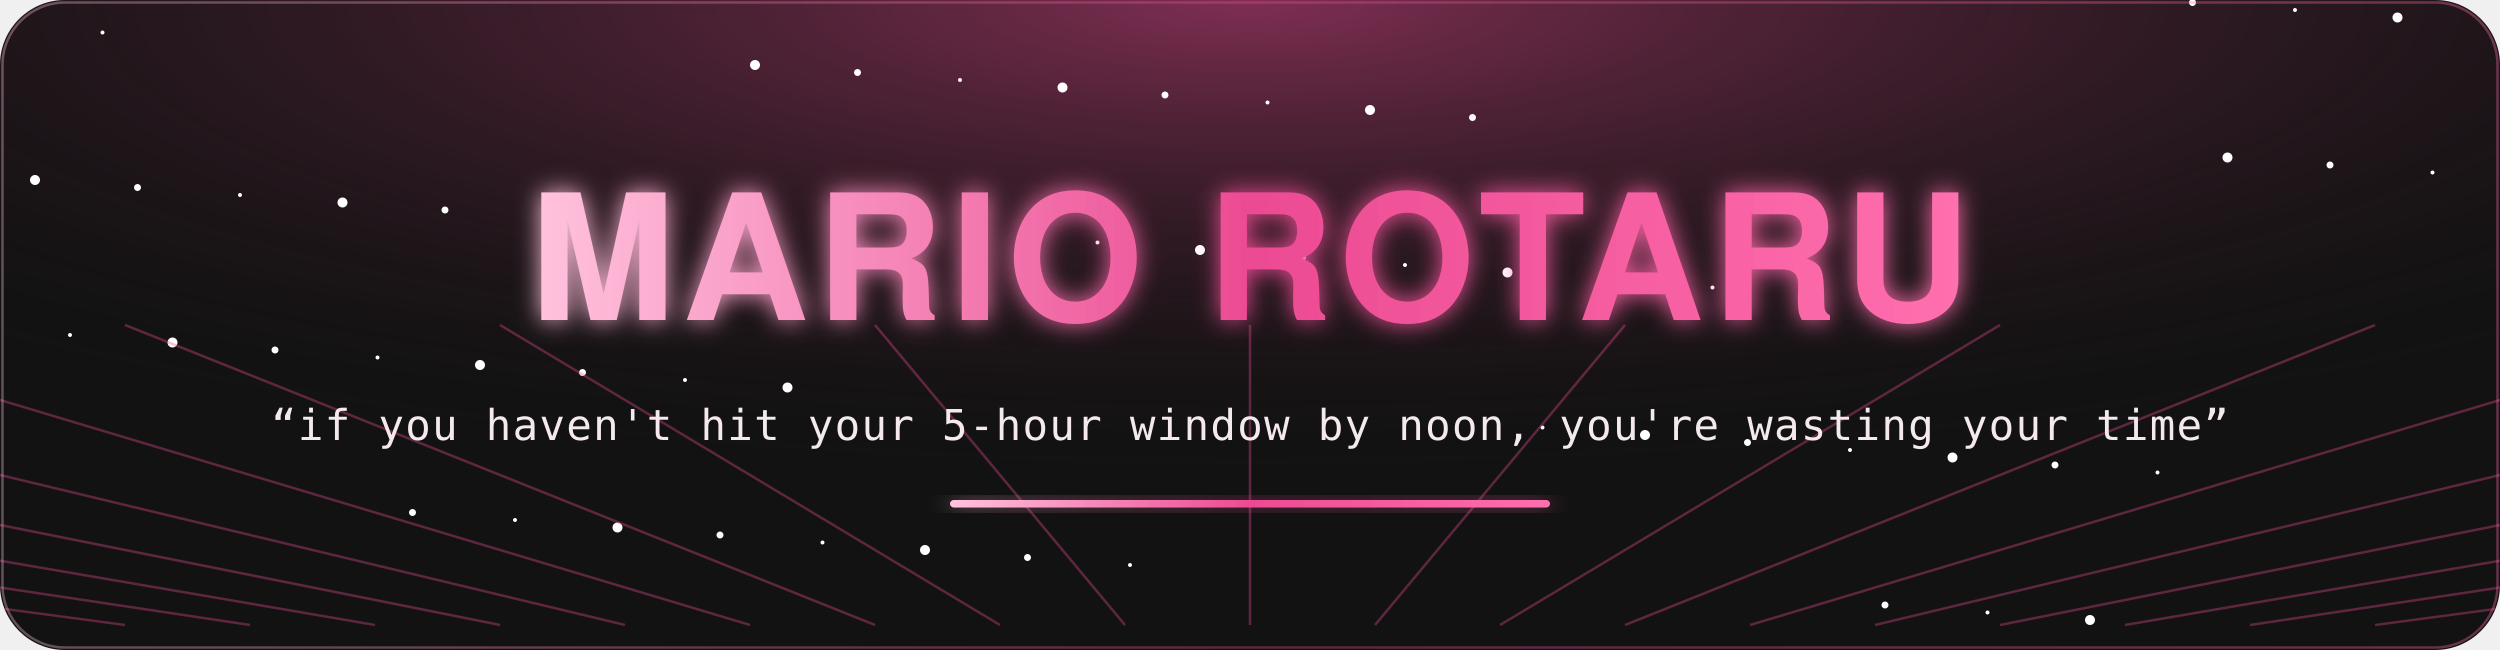
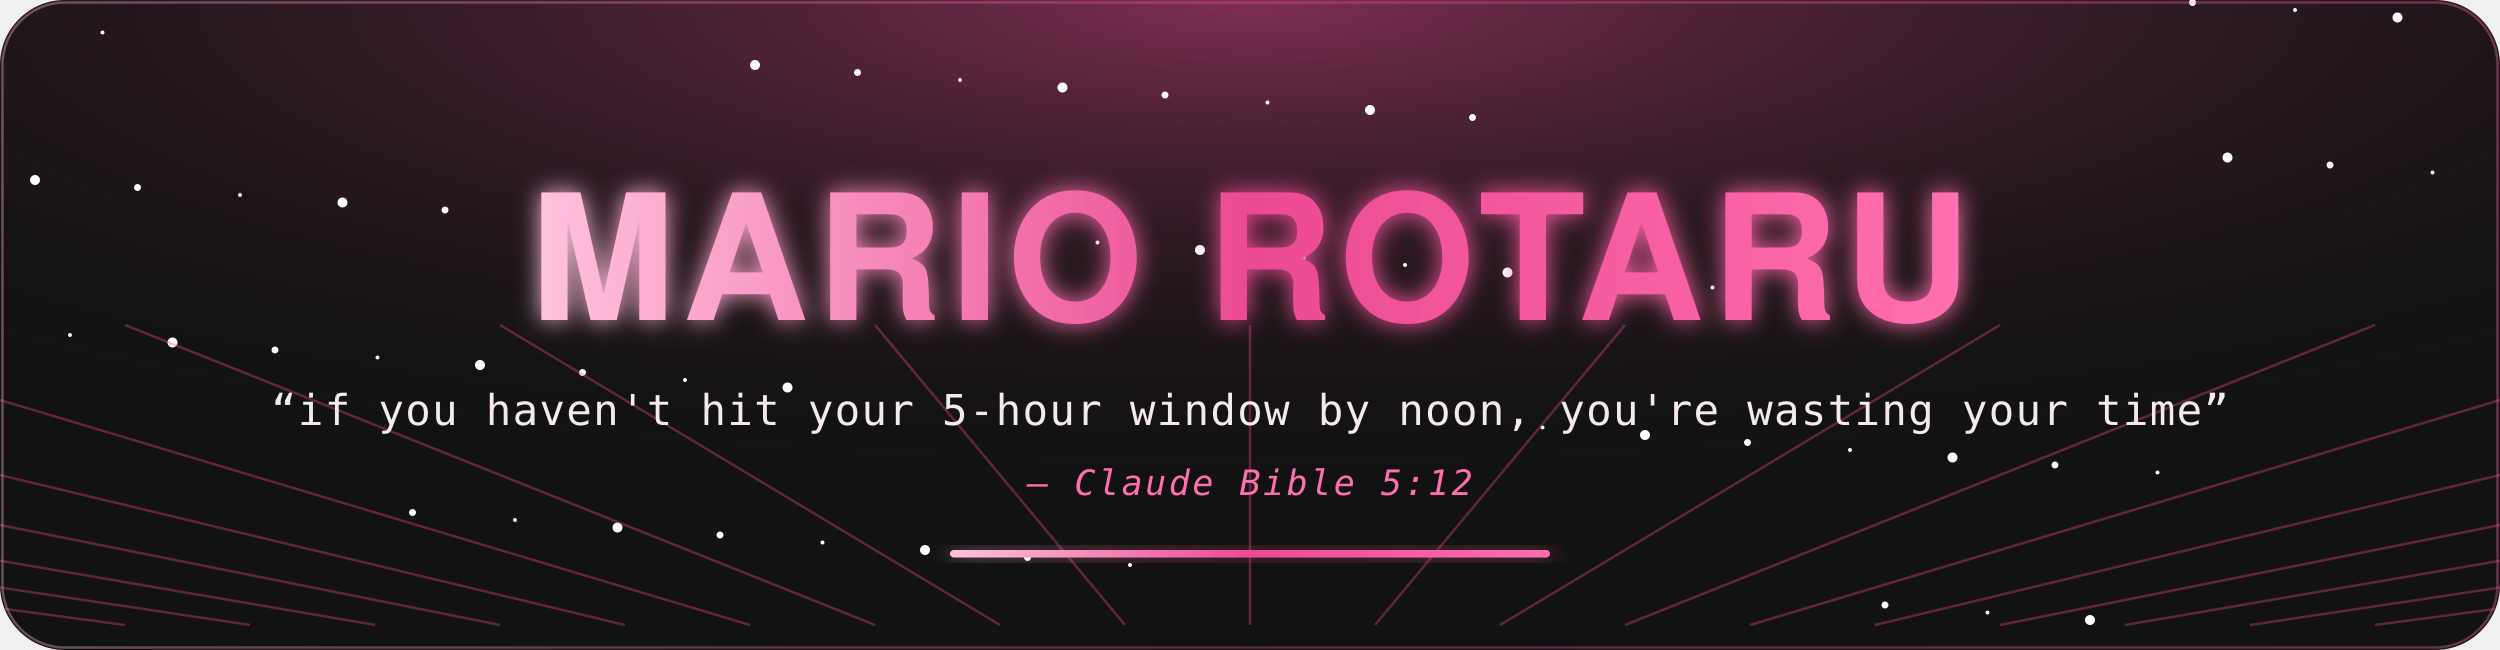
<svg xmlns="http://www.w3.org/2000/svg" width="1000" height="260" viewBox="0 0 1000 260">
  <defs>
    <linearGradient id="n" x1="0" x2="1">
      <stop offset="0" stop-color="#ffc2dd" />
      <stop offset="0.5" stop-color="#ec4b93" />
      <stop offset="1" stop-color="#ff6fae" />
    </linearGradient>
    <filter id="glow" x="-20%" y="-60%" width="140%" height="220%">
      <feGaussianBlur stdDeviation="5" result="b" />
      <feMerge>
        <feMergeNode in="b" />
        <feMergeNode in="SourceGraphic" />
      </feMerge>
    </filter>
    <linearGradient id="sh" x1="1" x2="0" y1="1" y2="0">
      <stop offset="0" stop-color="#fff" />
      <stop offset="1" stop-color="#fff" stop-opacity="0" />
    </linearGradient>
    <radialGradient id="r" cx="50%" cy="0%" r="75%">
      <stop offset="0" stop-color="#ec4b93" stop-opacity="0.5">
        <animate attributeName="stop-opacity" values="0.35;0.6;0.35" dur="6s" repeatCount="indefinite" />
      </stop>
      <stop offset="1" stop-color="#121212" stop-opacity="0" />
    </radialGradient>
    <clipPath id="c">
      <rect width="1000" height="260" rx="26" />
    </clipPath>
  </defs>
  <g clip-path="url(#c)">
    <rect width="1000" height="260" fill="#121212" />
    <rect width="1000" height="260" fill="url(#r)" />
    <circle cx="41" cy="13" r="0.8" fill="#fff">
      <animate attributeName="opacity" values="0.15;1;0.15" dur="2s" begin="0.0s" repeatCount="indefinite" />
    </circle>
    <circle cx="178" cy="84" r="1.4" fill="#fff">
      <animate attributeName="opacity" values="0.15;1;0.15" dur="3s" begin="0.4s" repeatCount="indefinite" />
    </circle>
    <circle cx="315" cy="155" r="2.0" fill="#fff">
      <animate attributeName="opacity" values="0.15;1;0.15" dur="4s" begin="0.8s" repeatCount="indefinite" />
    </circle>
    <circle cx="452" cy="226" r="0.8" fill="#fff">
      <animate attributeName="opacity" values="0.15;1;0.15" dur="5s" begin="1.2s" repeatCount="indefinite" />
    </circle>
    <circle cx="589" cy="47" r="1.4" fill="#fff">
      <animate attributeName="opacity" values="0.15;1;0.15" dur="2s" begin="1.6s" repeatCount="indefinite" />
    </circle>
    <circle cx="726" cy="118" r="2.0" fill="#fff">
      <animate attributeName="opacity" values="0.15;1;0.15" dur="3s" begin="0.0s" repeatCount="indefinite" />
    </circle>
    <circle cx="863" cy="189" r="0.8" fill="#fff">
      <animate attributeName="opacity" values="0.15;1;0.15" dur="4s" begin="0.4s" repeatCount="indefinite" />
    </circle>
    <circle cx="0" cy="10" r="1.4" fill="#fff">
      <animate attributeName="opacity" values="0.15;1;0.15" dur="5s" begin="0.8s" repeatCount="indefinite" />
    </circle>
    <circle cx="137" cy="81" r="2.0" fill="#fff">
      <animate attributeName="opacity" values="0.15;1;0.15" dur="2s" begin="1.2s" repeatCount="indefinite" />
    </circle>
    <circle cx="274" cy="152" r="0.8" fill="#fff">
      <animate attributeName="opacity" values="0.15;1;0.15" dur="3s" begin="1.6s" repeatCount="indefinite" />
    </circle>
    <circle cx="411" cy="223" r="1.4" fill="#fff">
      <animate attributeName="opacity" values="0.15;1;0.15" dur="4s" begin="0.0s" repeatCount="indefinite" />
    </circle>
    <circle cx="548" cy="44" r="2.0" fill="#fff">
      <animate attributeName="opacity" values="0.15;1;0.15" dur="5s" begin="0.4s" repeatCount="indefinite" />
    </circle>
    <circle cx="685" cy="115" r="0.8" fill="#fff">
      <animate attributeName="opacity" values="0.15;1;0.15" dur="2s" begin="0.8s" repeatCount="indefinite" />
    </circle>
    <circle cx="822" cy="186" r="1.4" fill="#fff">
      <animate attributeName="opacity" values="0.15;1;0.15" dur="3s" begin="1.2s" repeatCount="indefinite" />
    </circle>
    <circle cx="959" cy="7" r="2.0" fill="#fff">
      <animate attributeName="opacity" values="0.15;1;0.15" dur="4s" begin="1.6s" repeatCount="indefinite" />
    </circle>
    <circle cx="96" cy="78" r="0.8" fill="#fff">
      <animate attributeName="opacity" values="0.15;1;0.15" dur="5s" begin="0.0s" repeatCount="indefinite" />
    </circle>
    <circle cx="233" cy="149" r="1.4" fill="#fff">
      <animate attributeName="opacity" values="0.15;1;0.15" dur="2s" begin="0.4s" repeatCount="indefinite" />
    </circle>
    <circle cx="370" cy="220" r="2.0" fill="#fff">
      <animate attributeName="opacity" values="0.15;1;0.15" dur="3s" begin="0.8s" repeatCount="indefinite" />
    </circle>
    <circle cx="507" cy="41" r="0.8" fill="#fff">
      <animate attributeName="opacity" values="0.15;1;0.15" dur="4s" begin="1.2s" repeatCount="indefinite" />
    </circle>
    <circle cx="644" cy="112" r="1.4" fill="#fff">
      <animate attributeName="opacity" values="0.15;1;0.15" dur="5s" begin="1.6s" repeatCount="indefinite" />
    </circle>
    <circle cx="781" cy="183" r="2.0" fill="#fff">
      <animate attributeName="opacity" values="0.15;1;0.15" dur="2s" begin="0.0s" repeatCount="indefinite" />
    </circle>
    <circle cx="918" cy="4" r="0.8" fill="#fff">
      <animate attributeName="opacity" values="0.15;1;0.15" dur="3s" begin="0.4s" repeatCount="indefinite" />
    </circle>
    <circle cx="55" cy="75" r="1.4" fill="#fff">
      <animate attributeName="opacity" values="0.15;1;0.15" dur="4s" begin="0.8s" repeatCount="indefinite" />
    </circle>
    <circle cx="192" cy="146" r="2.0" fill="#fff">
      <animate attributeName="opacity" values="0.15;1;0.15" dur="5s" begin="1.2s" repeatCount="indefinite" />
    </circle>
    <circle cx="329" cy="217" r="0.8" fill="#fff">
      <animate attributeName="opacity" values="0.15;1;0.15" dur="2s" begin="1.6s" repeatCount="indefinite" />
    </circle>
    <circle cx="466" cy="38" r="1.4" fill="#fff">
      <animate attributeName="opacity" values="0.15;1;0.15" dur="3s" begin="0.0s" repeatCount="indefinite" />
    </circle>
    <circle cx="603" cy="109" r="2.0" fill="#fff">
      <animate attributeName="opacity" values="0.15;1;0.15" dur="4s" begin="0.4s" repeatCount="indefinite" />
    </circle>
    <circle cx="740" cy="180" r="0.8" fill="#fff">
      <animate attributeName="opacity" values="0.15;1;0.15" dur="5s" begin="0.8s" repeatCount="indefinite" />
    </circle>
    <circle cx="877" cy="1" r="1.4" fill="#fff">
      <animate attributeName="opacity" values="0.15;1;0.15" dur="2s" begin="1.2s" repeatCount="indefinite" />
    </circle>
    <circle cx="14" cy="72" r="2.0" fill="#fff">
      <animate attributeName="opacity" values="0.15;1;0.15" dur="3s" begin="1.6s" repeatCount="indefinite" />
    </circle>
    <circle cx="151" cy="143" r="0.8" fill="#fff">
      <animate attributeName="opacity" values="0.15;1;0.15" dur="4s" begin="0.0s" repeatCount="indefinite" />
    </circle>
    <circle cx="288" cy="214" r="1.4" fill="#fff">
      <animate attributeName="opacity" values="0.15;1;0.15" dur="5s" begin="0.4s" repeatCount="indefinite" />
    </circle>
    <circle cx="425" cy="35" r="2.0" fill="#fff">
      <animate attributeName="opacity" values="0.15;1;0.15" dur="2s" begin="0.8s" repeatCount="indefinite" />
    </circle>
    <circle cx="562" cy="106" r="0.8" fill="#fff">
      <animate attributeName="opacity" values="0.15;1;0.15" dur="3s" begin="1.2s" repeatCount="indefinite" />
    </circle>
    <circle cx="699" cy="177" r="1.4" fill="#fff">
      <animate attributeName="opacity" values="0.15;1;0.15" dur="4s" begin="1.6s" repeatCount="indefinite" />
    </circle>
    <circle cx="836" cy="248" r="2.0" fill="#fff">
      <animate attributeName="opacity" values="0.15;1;0.15" dur="5s" begin="0.0s" repeatCount="indefinite" />
    </circle>
    <circle cx="973" cy="69" r="0.8" fill="#fff">
      <animate attributeName="opacity" values="0.15;1;0.15" dur="2s" begin="0.4s" repeatCount="indefinite" />
    </circle>
    <circle cx="110" cy="140" r="1.4" fill="#fff">
      <animate attributeName="opacity" values="0.15;1;0.15" dur="3s" begin="0.8s" repeatCount="indefinite" />
    </circle>
    <circle cx="247" cy="211" r="2.0" fill="#fff">
      <animate attributeName="opacity" values="0.15;1;0.15" dur="4s" begin="1.2s" repeatCount="indefinite" />
    </circle>
    <circle cx="384" cy="32" r="0.8" fill="#fff">
      <animate attributeName="opacity" values="0.15;1;0.15" dur="5s" begin="1.6s" repeatCount="indefinite" />
    </circle>
    <circle cx="521" cy="103" r="1.4" fill="#fff">
      <animate attributeName="opacity" values="0.15;1;0.15" dur="2s" begin="0.0s" repeatCount="indefinite" />
    </circle>
    <circle cx="658" cy="174" r="2.0" fill="#fff">
      <animate attributeName="opacity" values="0.15;1;0.15" dur="3s" begin="0.4s" repeatCount="indefinite" />
    </circle>
    <circle cx="795" cy="245" r="0.8" fill="#fff">
      <animate attributeName="opacity" values="0.15;1;0.15" dur="4s" begin="0.8s" repeatCount="indefinite" />
    </circle>
    <circle cx="932" cy="66" r="1.4" fill="#fff">
      <animate attributeName="opacity" values="0.15;1;0.15" dur="5s" begin="1.2s" repeatCount="indefinite" />
    </circle>
    <circle cx="69" cy="137" r="2.0" fill="#fff">
      <animate attributeName="opacity" values="0.15;1;0.15" dur="2s" begin="1.6s" repeatCount="indefinite" />
    </circle>
    <circle cx="206" cy="208" r="0.8" fill="#fff">
      <animate attributeName="opacity" values="0.15;1;0.15" dur="3s" begin="0.0s" repeatCount="indefinite" />
    </circle>
    <circle cx="343" cy="29" r="1.4" fill="#fff">
      <animate attributeName="opacity" values="0.15;1;0.15" dur="4s" begin="0.4s" repeatCount="indefinite" />
    </circle>
    <circle cx="480" cy="100" r="2.0" fill="#fff">
      <animate attributeName="opacity" values="0.15;1;0.15" dur="5s" begin="0.8s" repeatCount="indefinite" />
    </circle>
    <circle cx="617" cy="171" r="0.8" fill="#fff">
      <animate attributeName="opacity" values="0.15;1;0.15" dur="2s" begin="1.2s" repeatCount="indefinite" />
    </circle>
    <circle cx="754" cy="242" r="1.4" fill="#fff">
      <animate attributeName="opacity" values="0.15;1;0.15" dur="3s" begin="1.6s" repeatCount="indefinite" />
    </circle>
    <circle cx="891" cy="63" r="2.0" fill="#fff">
      <animate attributeName="opacity" values="0.15;1;0.15" dur="4s" begin="0.0s" repeatCount="indefinite" />
    </circle>
    <circle cx="28" cy="134" r="0.8" fill="#fff">
      <animate attributeName="opacity" values="0.15;1;0.15" dur="5s" begin="0.4s" repeatCount="indefinite" />
    </circle>
    <circle cx="165" cy="205" r="1.4" fill="#fff">
      <animate attributeName="opacity" values="0.15;1;0.15" dur="2s" begin="0.8s" repeatCount="indefinite" />
    </circle>
    <circle cx="302" cy="26" r="2.0" fill="#fff">
      <animate attributeName="opacity" values="0.15;1;0.15" dur="3s" begin="1.2s" repeatCount="indefinite" />
    </circle>
    <circle cx="439" cy="97" r="0.8" fill="#fff">
      <animate attributeName="opacity" values="0.15;1;0.15" dur="4s" begin="1.6s" repeatCount="indefinite" />
    </circle>
    <g opacity="0">
      <line x1="0" y1="0" x2="-90" y2="-30" stroke="url(#sh)" stroke-width="2" stroke-linecap="round" />
      <animateTransform attributeName="transform" type="translate" values="620 20;980 140" dur="1.2s" begin="2s;shoot.end+5s" id="shoot" />
      <animate attributeName="opacity" values="0;1;1;0" dur="1.2s" begin="2s;shoot.end+5s" />
    </g>
    <g transform="translate(0 250)" opacity="0.35">
      <line x1="0" y1="0" x2="-1000" y2="-120" stroke="#ec4b93" stroke-width="1" />
      <line x1="50" y1="0" x2="-850" y2="-120" stroke="#ec4b93" stroke-width="1" />
      <line x1="100" y1="0" x2="-700" y2="-120" stroke="#ec4b93" stroke-width="1" />
      <line x1="150" y1="0" x2="-550" y2="-120" stroke="#ec4b93" stroke-width="1" />
      <line x1="200" y1="0" x2="-400" y2="-120" stroke="#ec4b93" stroke-width="1" />
      <line x1="250" y1="0" x2="-250" y2="-120" stroke="#ec4b93" stroke-width="1" />
      <line x1="300" y1="0" x2="-100" y2="-120" stroke="#ec4b93" stroke-width="1" />
      <line x1="350" y1="0" x2="50" y2="-120" stroke="#ec4b93" stroke-width="1" />
      <line x1="400" y1="0" x2="200" y2="-120" stroke="#ec4b93" stroke-width="1" />
      <line x1="450" y1="0" x2="350" y2="-120" stroke="#ec4b93" stroke-width="1" />
      <line x1="500" y1="0" x2="500" y2="-120" stroke="#ec4b93" stroke-width="1" />
      <line x1="550" y1="0" x2="650" y2="-120" stroke="#ec4b93" stroke-width="1" />
      <line x1="600" y1="0" x2="800" y2="-120" stroke="#ec4b93" stroke-width="1" />
      <line x1="650" y1="0" x2="950" y2="-120" stroke="#ec4b93" stroke-width="1" />
      <line x1="700" y1="0" x2="1100" y2="-120" stroke="#ec4b93" stroke-width="1" />
      <line x1="750" y1="0" x2="1250" y2="-120" stroke="#ec4b93" stroke-width="1" />
      <line x1="800" y1="0" x2="1400" y2="-120" stroke="#ec4b93" stroke-width="1" />
      <line x1="850" y1="0" x2="1550" y2="-120" stroke="#ec4b93" stroke-width="1" />
      <line x1="900" y1="0" x2="1700" y2="-120" stroke="#ec4b93" stroke-width="1" />
      <line x1="950" y1="0" x2="1850" y2="-120" stroke="#ec4b93" stroke-width="1" />
      <line x1="1000" y1="0" x2="2000" y2="-120" stroke="#ec4b93" stroke-width="1" />
    </g>
  </g>
  <text x="500" y="128" text-anchor="middle" font-family="'Segoe UI', -apple-system, Helvetica, Arial, sans-serif" font-size="70" font-weight="900" fill="url(#n)" filter="url(#glow)" letter-spacing="3">MARIO ROTARU<animate attributeName="opacity" values="1;1;0.75;1;1;0.85;1" keyTimes="0;0.6;0.62;0.64;0.9;0.92;1" dur="5s" repeatCount="indefinite" />
  </text>
-   <text x="500" y="176" text-anchor="middle" font-family="ui-monospace, SFMono-Regular, Menlo, Consolas, monospace" font-size="17" fill="#f3e9ee" letter-spacing="0.5">“if you haven't hit your 5-hour window by noon, you're wasting your time”</text>
-   <rect x="380" y="200" width="240" height="3" rx="1.5" fill="url(#n)" filter="url(#glow)">
+   <text x="500" y="170" text-anchor="middle" font-family="ui-monospace, SFMono-Regular, Menlo, Consolas, monospace" font-size="17" fill="#f3e9ee" letter-spacing="0.5">“if you haven't hit your 5-hour window by noon, you're wasting your time”</text>
+   <text x="500" y="198" text-anchor="middle" font-family="ui-monospace, SFMono-Regular, Menlo, Consolas, monospace" font-size="14" font-style="italic" fill="#ff6fae" letter-spacing="1">— Claude Bible 5:12</text>
+   <rect x="380" y="220" width="240" height="3" rx="1.5" fill="url(#n)" filter="url(#glow)">
    <animate attributeName="width" values="40;240;40" dur="4s" repeatCount="indefinite" />
    <animate attributeName="x" values="480;380;480" dur="4s" repeatCount="indefinite" />
  </rect>
  <rect x="1" y="1" width="998" height="258" rx="25" fill="none" stroke="url(#n)" stroke-opacity="0.35" />
</svg>
